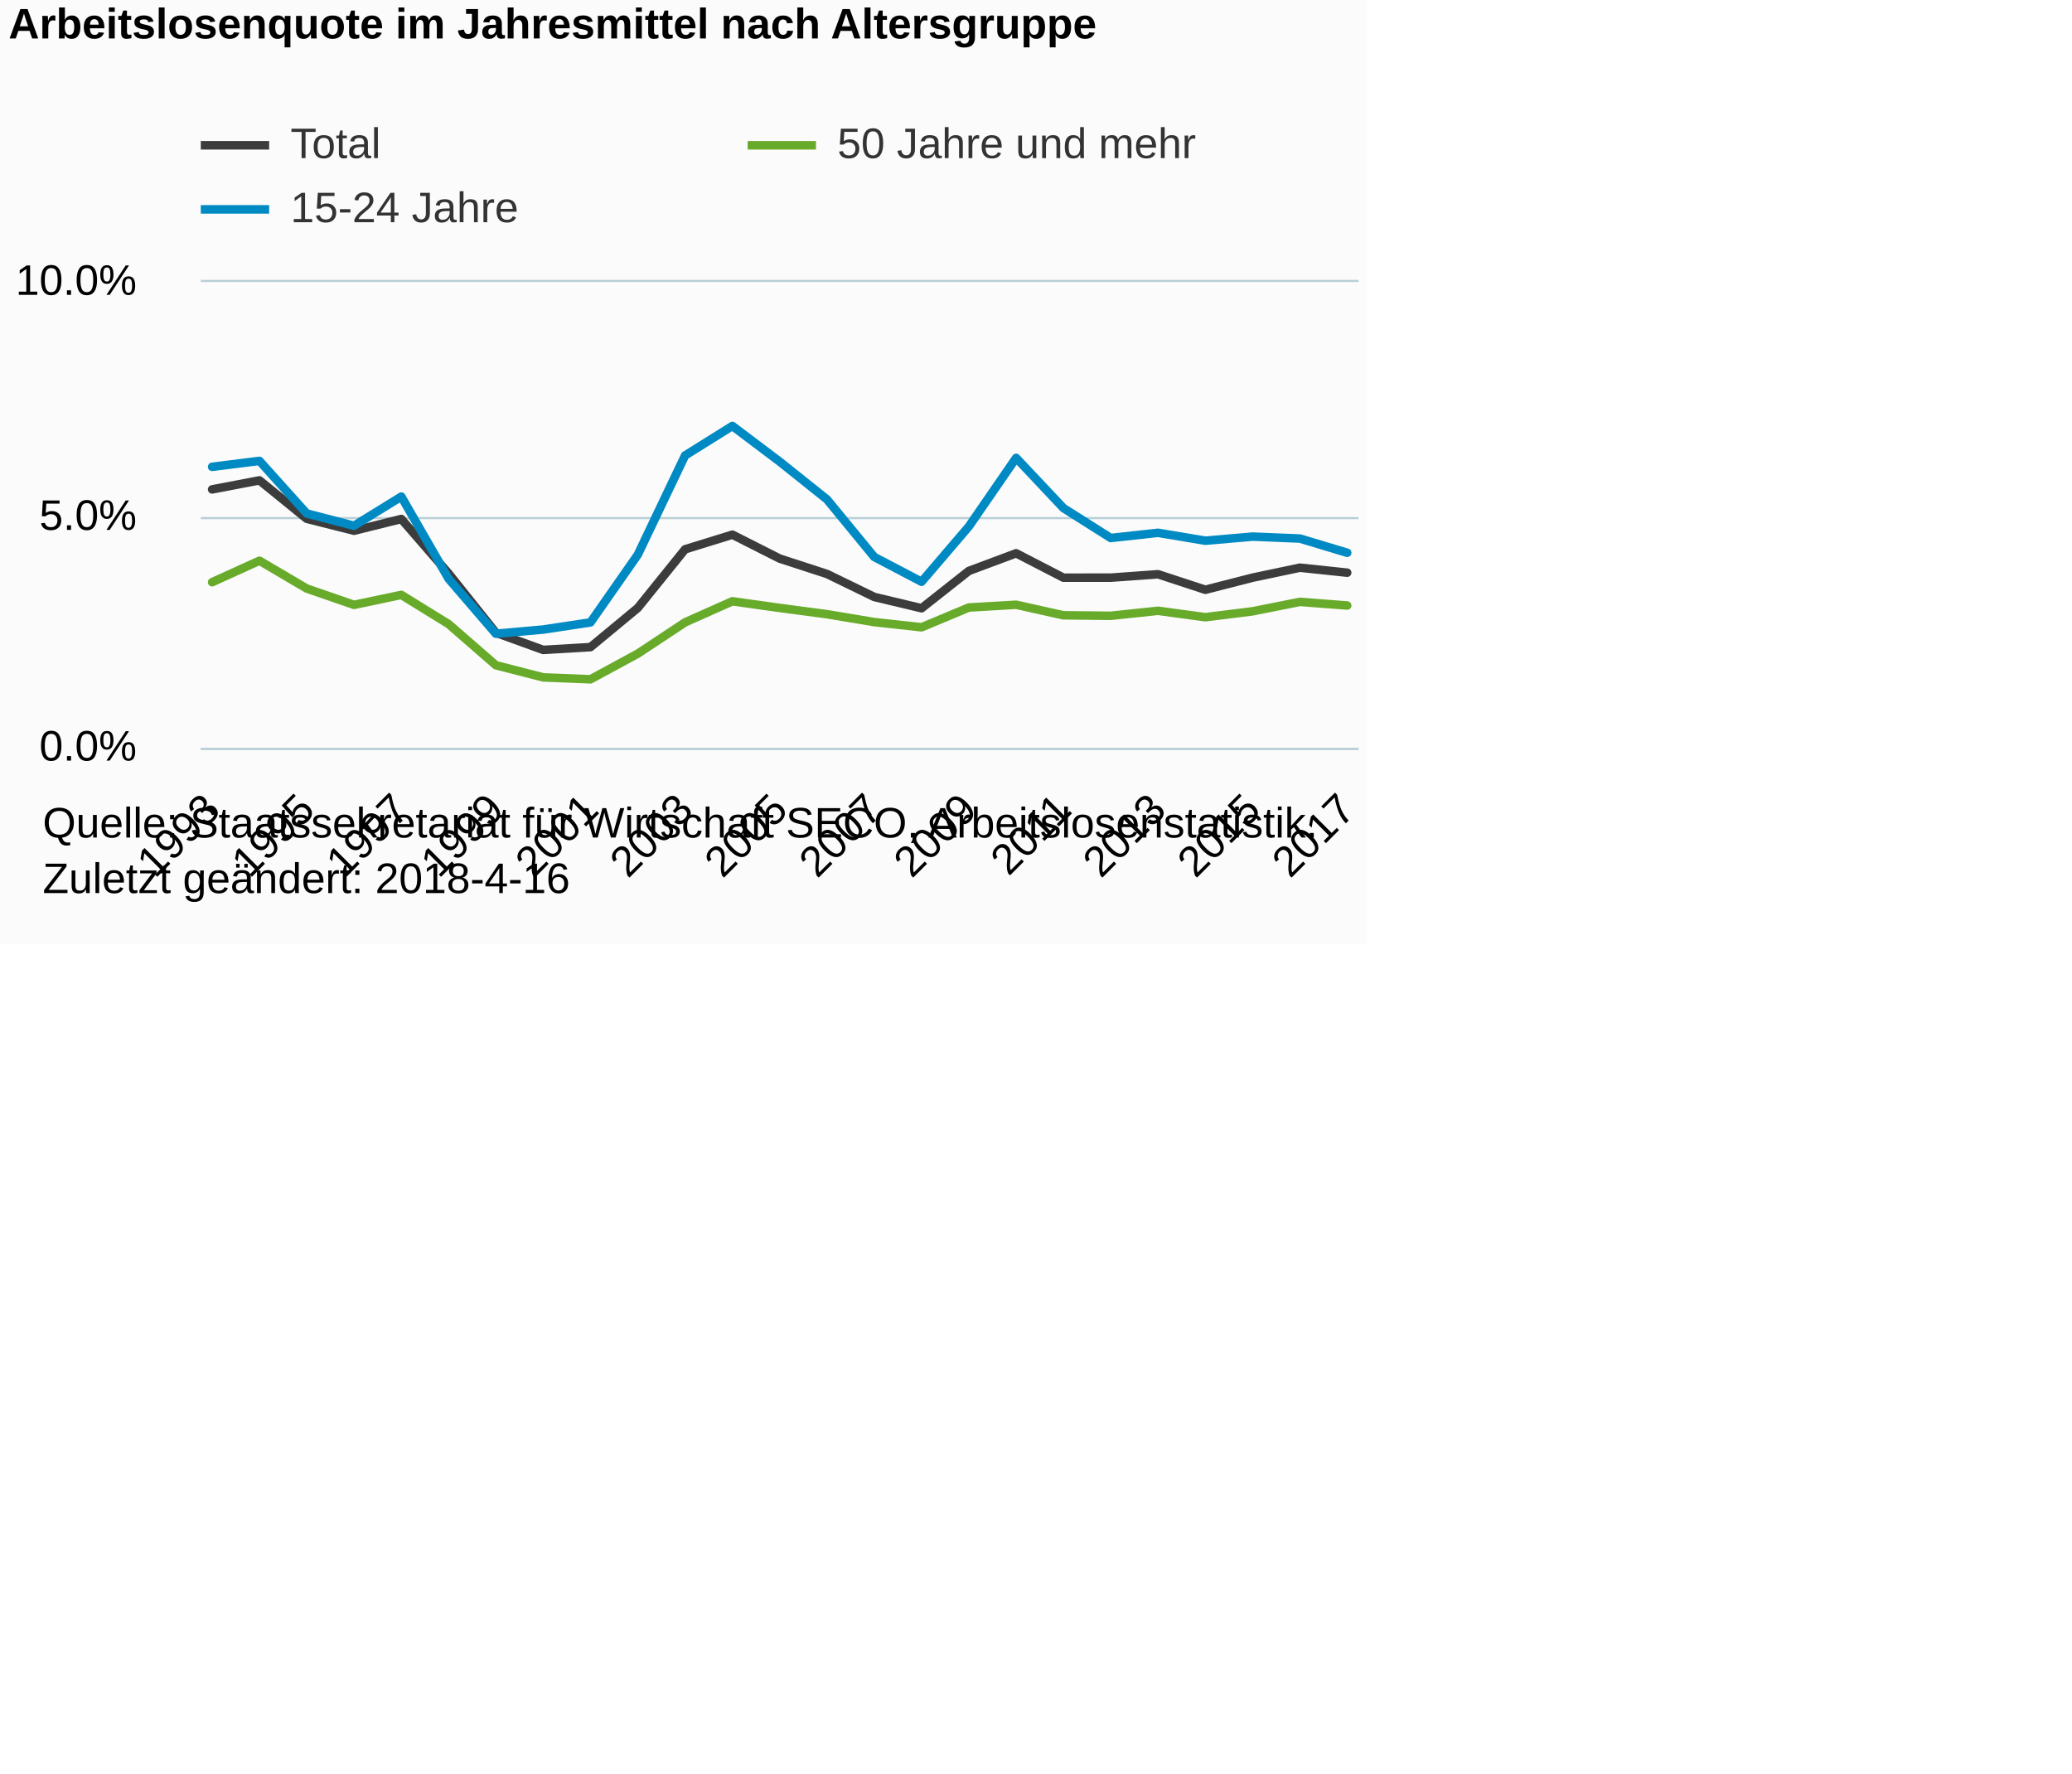
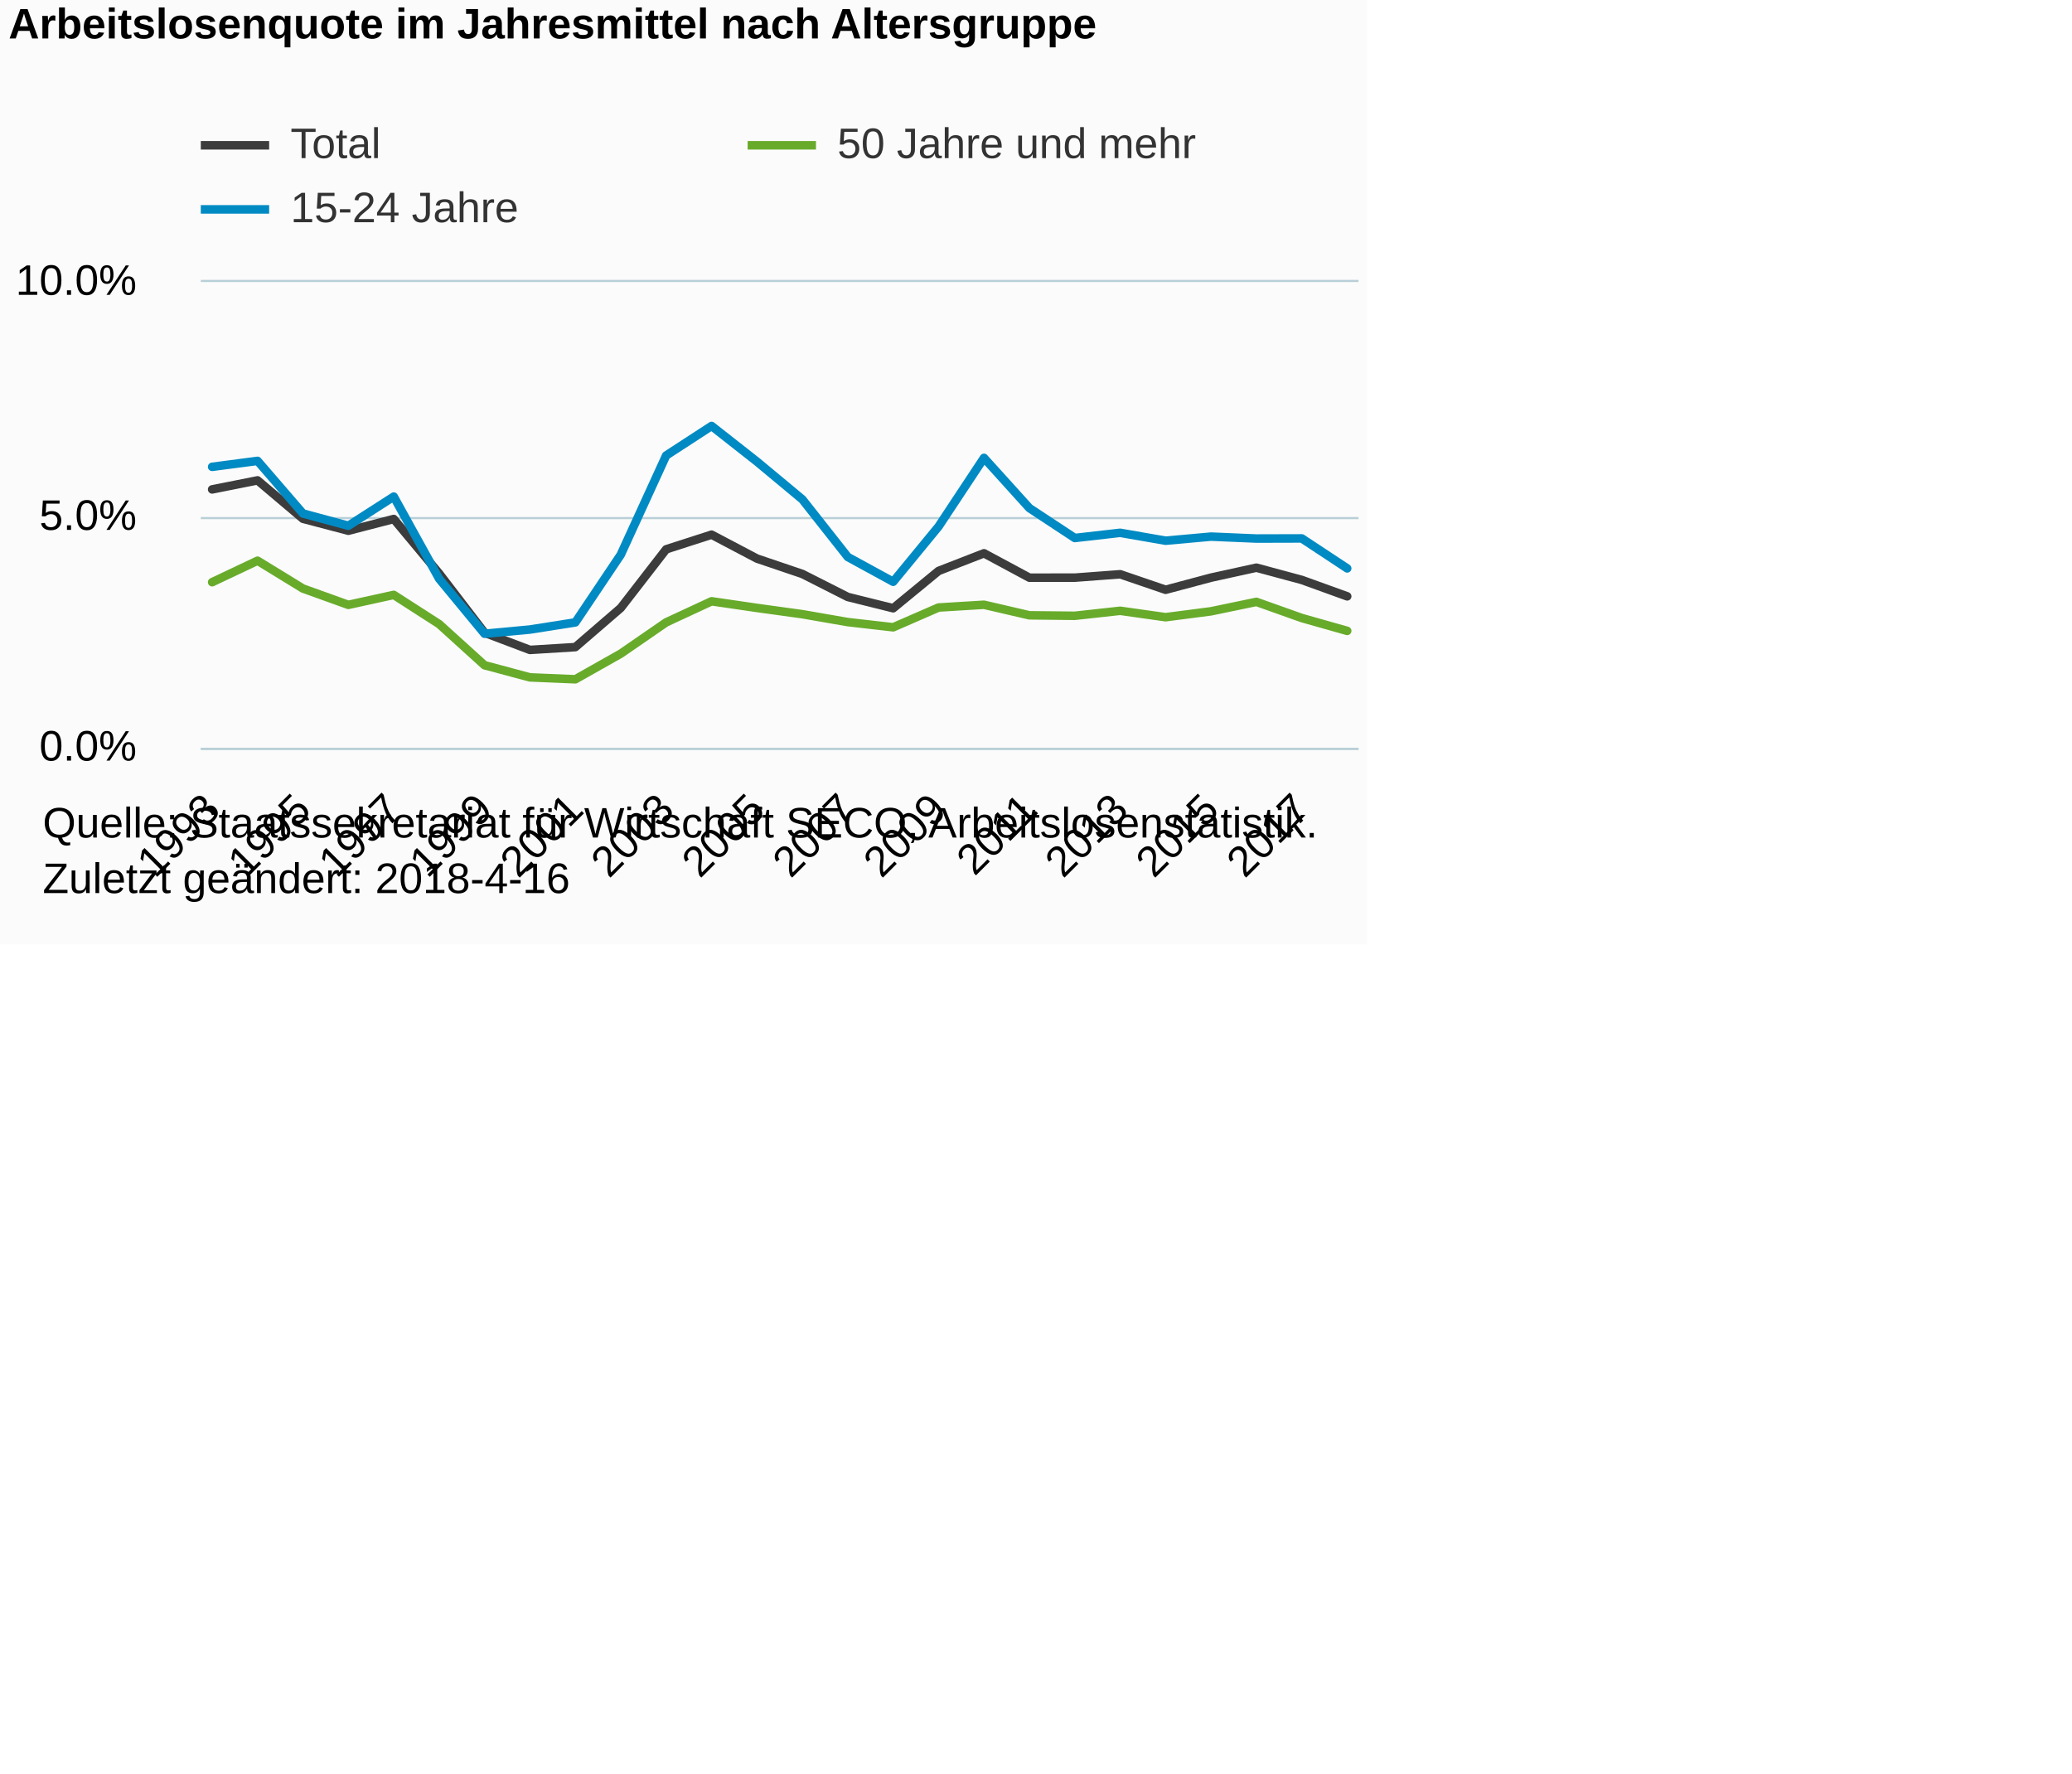
<svg xmlns="http://www.w3.org/2000/svg" version="1.1" class="highcharts-root" style="font-family:Arial;font-size:12px;" viewBox="0 0 485 415">
  <defs>
-     <clipPath id="highcharts-hvhf685-6">
+     <clipPath id="highcharts-3wk1ajq-6">
      <rect x="0" y="0" width="271" height="109" fill="none" />
    </clipPath>
-     <clipPath id="highcharts-hvhf685-7">
+     <clipPath id="highcharts-3wk1ajq-7">
      <rect x="0" y="0" width="271" height="109" fill="none" />
    </clipPath>
  </defs>
  <rect fill="#fbfbfb" class="highcharts-background" x="0" y="0" width="320" height="221" rx="0" ry="0" />
  <rect fill="none" class="highcharts-plot-background" x="47" y="66" width="271" height="109" />
  <g class="highcharts-pane-group" data-z-index="0" />
  <g class="highcharts-grid highcharts-xaxis-grid " data-z-index="1">
    <path fill="none" data-z-index="1" class="highcharts-grid-line" d="M 49.5 66 L 49.5 175" opacity="1" />
-     <path fill="none" data-z-index="1" class="highcharts-grid-line" d="M 60.5 66 L 60.5 175" opacity="1" />
-     <path fill="none" data-z-index="1" class="highcharts-grid-line" d="M 71.5 66 L 71.5 175" opacity="1" />
-     <path fill="none" data-z-index="1" class="highcharts-grid-line" d="M 82.5 66 L 82.5 175" opacity="1" />
-     <path fill="none" data-z-index="1" class="highcharts-grid-line" d="M 93.5 66 L 93.5 175" opacity="1" />
-     <path fill="none" data-z-index="1" class="highcharts-grid-line" d="M 104.5 66 L 104.5 175" opacity="1" />
-     <path fill="none" data-z-index="1" class="highcharts-grid-line" d="M 115.5 66 L 115.5 175" opacity="1" />
-     <path fill="none" data-z-index="1" class="highcharts-grid-line" d="M 126.5 66 L 126.5 175" opacity="1" />
-     <path fill="none" data-z-index="1" class="highcharts-grid-line" d="M 137.5 66 L 137.5 175" opacity="1" />
-     <path fill="none" data-z-index="1" class="highcharts-grid-line" d="M 148.5 66 L 148.5 175" opacity="1" />
-     <path fill="none" data-z-index="1" class="highcharts-grid-line" d="M 159.5 66 L 159.5 175" opacity="1" />
-     <path fill="none" data-z-index="1" class="highcharts-grid-line" d="M 170.5 66 L 170.5 175" opacity="1" />
-     <path fill="none" data-z-index="1" class="highcharts-grid-line" d="M 182.5 66 L 182.5 175" opacity="1" />
-     <path fill="none" data-z-index="1" class="highcharts-grid-line" d="M 193.5 66 L 193.5 175" opacity="1" />
-     <path fill="none" data-z-index="1" class="highcharts-grid-line" d="M 204.5 66 L 204.5 175" opacity="1" />
-     <path fill="none" data-z-index="1" class="highcharts-grid-line" d="M 215.5 66 L 215.5 175" opacity="1" />
-     <path fill="none" data-z-index="1" class="highcharts-grid-line" d="M 226.5 66 L 226.5 175" opacity="1" />
-     <path fill="none" data-z-index="1" class="highcharts-grid-line" d="M 237.5 66 L 237.5 175" opacity="1" />
-     <path fill="none" data-z-index="1" class="highcharts-grid-line" d="M 248.5 66 L 248.5 175" opacity="1" />
-     <path fill="none" data-z-index="1" class="highcharts-grid-line" d="M 259.5 66 L 259.5 175" opacity="1" />
-     <path fill="none" data-z-index="1" class="highcharts-grid-line" d="M 270.5 66 L 270.5 175" opacity="1" />
-     <path fill="none" data-z-index="1" class="highcharts-grid-line" d="M 281.5 66 L 281.5 175" opacity="1" />
-     <path fill="none" data-z-index="1" class="highcharts-grid-line" d="M 292.5 66 L 292.5 175" opacity="1" />
-     <path fill="none" data-z-index="1" class="highcharts-grid-line" d="M 303.5 66 L 303.5 175" opacity="1" />
+     <path fill="none" data-z-index="1" class="highcharts-grid-line" d="M 59.5 66 L 59.5 175" opacity="1" />
+     <path fill="none" data-z-index="1" class="highcharts-grid-line" d="M 70.5 66 L 70.5 175" opacity="1" />
+     <path fill="none" data-z-index="1" class="highcharts-grid-line" d="M 81.5 66 L 81.5 175" opacity="1" />
+     <path fill="none" data-z-index="1" class="highcharts-grid-line" d="M 91.5 66 L 91.5 175" opacity="1" />
+     <path fill="none" data-z-index="1" class="highcharts-grid-line" d="M 102.5 66 L 102.5 175" opacity="1" />
+     <path fill="none" data-z-index="1" class="highcharts-grid-line" d="M 112.5 66 L 112.5 175" opacity="1" />
+     <path fill="none" data-z-index="1" class="highcharts-grid-line" d="M 123.5 66 L 123.5 175" opacity="1" />
+     <path fill="none" data-z-index="1" class="highcharts-grid-line" d="M 134.5 66 L 134.5 175" opacity="1" />
+     <path fill="none" data-z-index="1" class="highcharts-grid-line" d="M 144.5 66 L 144.5 175" opacity="1" />
+     <path fill="none" data-z-index="1" class="highcharts-grid-line" d="M 155.5 66 L 155.5 175" opacity="1" />
+     <path fill="none" data-z-index="1" class="highcharts-grid-line" d="M 166.5 66 L 166.5 175" opacity="1" />
+     <path fill="none" data-z-index="1" class="highcharts-grid-line" d="M 176.5 66 L 176.5 175" opacity="1" />
+     <path fill="none" data-z-index="1" class="highcharts-grid-line" d="M 187.5 66 L 187.5 175" opacity="1" />
+     <path fill="none" data-z-index="1" class="highcharts-grid-line" d="M 197.5 66 L 197.5 175" opacity="1" />
+     <path fill="none" data-z-index="1" class="highcharts-grid-line" d="M 208.5 66 L 208.5 175" opacity="1" />
+     <path fill="none" data-z-index="1" class="highcharts-grid-line" d="M 219.5 66 L 219.5 175" opacity="1" />
+     <path fill="none" data-z-index="1" class="highcharts-grid-line" d="M 229.5 66 L 229.5 175" opacity="1" />
+     <path fill="none" data-z-index="1" class="highcharts-grid-line" d="M 240.5 66 L 240.5 175" opacity="1" />
+     <path fill="none" data-z-index="1" class="highcharts-grid-line" d="M 251.5 66 L 251.5 175" opacity="1" />
+     <path fill="none" data-z-index="1" class="highcharts-grid-line" d="M 261.5 66 L 261.5 175" opacity="1" />
+     <path fill="none" data-z-index="1" class="highcharts-grid-line" d="M 272.5 66 L 272.5 175" opacity="1" />
+     <path fill="none" data-z-index="1" class="highcharts-grid-line" d="M 282.5 66 L 282.5 175" opacity="1" />
+     <path fill="none" data-z-index="1" class="highcharts-grid-line" d="M 293.5 66 L 293.5 175" opacity="1" />
+     <path fill="none" data-z-index="1" class="highcharts-grid-line" d="M 304.5 66 L 304.5 175" opacity="1" />
    <path fill="none" data-z-index="1" class="highcharts-grid-line" d="M 314.5 66 L 314.5 175" opacity="1" />
  </g>
  <g class="highcharts-grid highcharts-yaxis-grid " data-z-index="1">
    <path fill="none" stroke="#B9CFD7" stroke-width="0.5" data-z-index="1" class="highcharts-grid-line" d="M 47 175.25 L 318 175.25" opacity="1" />
    <path fill="none" stroke="#B9CFD7" stroke-width="0.5" data-z-index="1" class="highcharts-grid-line" d="M 47 121.25 L 318 121.25" opacity="1" />
    <path fill="none" stroke="#B9CFD7" stroke-width="0.5" data-z-index="1" class="highcharts-grid-line" d="M 47 65.75 L 318 65.75" opacity="1" />
  </g>
  <rect fill="none" class="highcharts-plot-border" data-z-index="1" x="47" y="66" width="271" height="109" />
  <g class="highcharts-axis highcharts-xaxis " data-z-index="2">
    <path fill="none" class="highcharts-axis-line" stroke="#B9CFD7" stroke-width="0.5" data-z-index="7" d="M 47 175.25 L 318 175.25" />
  </g>
  <g class="highcharts-axis highcharts-yaxis " data-z-index="2">
    <path fill="none" class="highcharts-axis-line" data-z-index="7" d="M 47 66 L 47 175" />
  </g>
  <g class="highcharts-series-group" data-z-index="3">
-     <g data-z-index="0.1" class="highcharts-series highcharts-series-0 highcharts-line-series " transform="translate(47,66) scale(1 1)" clip-path="url(#highcharts-hvhf685-7)">
-       <path fill="none" d="M 2.657 48.533 L 13.727 46.418 L 24.797 55.405 L 35.868 58.203 L 46.938 55.456 L 58.008 68.219 L 69.078 82.081 L 80.149 86.095 L 91.219 85.44 L 102.289 76.274 L 113.359 62.551 L 124.43 59.126 L 135.5 64.722 L 146.57 68.321 L 157.641 73.703 L 168.711 76.346 L 179.781 67.612 L 190.851 63.481 L 201.922 69.192 L 212.992 69.188 L 224.062 68.389 L 235.132 72.02 L 246.203 69.186 L 257.273 66.852 L 268.343 68.02" class="highcharts-graph" data-z-index="1" stroke="#3C3C3C" stroke-width="2" stroke-linejoin="round" stroke-linecap="round" />
+     <g data-z-index="0.1" class="highcharts-series highcharts-series-0 highcharts-line-series " transform="translate(47,66) scale(1 1)" clip-path="url(#highcharts-3wk1ajq-7)">
+       <path fill="none" d="M 2.657 48.533 L 13.284 46.418 L 23.912 55.405 L 34.539 58.203 L 45.167 55.456 L 55.794 68.219 L 66.422 82.081 L 77.049 86.095 L 87.676 85.44 L 98.304 76.274 L 108.931 62.551 L 119.559 59.126 L 130.186 64.722 L 140.814 68.321 L 151.441 73.703 L 162.069 76.346 L 172.696 67.612 L 183.324 63.481 L 193.951 69.192 L 204.578 69.188 L 215.206 68.389 L 225.833 72.02 L 236.461 69.186 L 247.088 66.852 L 257.716 69.719 L 268.343 73.558" class="highcharts-graph" data-z-index="1" stroke="#3C3C3C" stroke-width="2" stroke-linejoin="round" stroke-linecap="round" />
    </g>
    <g data-z-index="0.1" class="highcharts-markers highcharts-series-0 highcharts-line-series " transform="translate(47,66) scale(1 1)" clip-path="none" />
-     <g data-z-index="0.1" class="highcharts-series highcharts-series-1 highcharts-line-series " transform="translate(47,66) scale(1 1)" clip-path="url(#highcharts-hvhf685-7)">
-       <path fill="none" d="M 2.657 43.249 L 13.727 41.859 L 24.797 54.171 L 35.868 57.038 L 46.938 50.217 L 58.008 69.443 L 69.078 82.311 L 80.149 81.327 L 91.219 79.652 L 102.289 63.812 L 113.359 40.596 L 124.43 33.685 L 135.5 42.033 L 146.57 50.872 L 157.641 64.343 L 168.711 70.146 L 179.781 57.215 L 190.851 41.158 L 201.922 52.906 L 212.992 59.904 L 224.062 58.69 L 235.132 60.538 L 246.203 59.582 L 257.273 60.035 L 268.343 63.36" class="highcharts-graph" data-z-index="1" stroke="#008AC3" stroke-width="2" stroke-linejoin="round" stroke-linecap="round" />
+     <g data-z-index="0.1" class="highcharts-series highcharts-series-1 highcharts-line-series " transform="translate(47,66) scale(1 1)" clip-path="url(#highcharts-3wk1ajq-7)">
+       <path fill="none" d="M 2.657 43.249 L 13.284 41.859 L 23.912 54.171 L 34.539 57.038 L 45.167 50.217 L 55.794 69.443 L 66.422 82.311 L 77.049 81.327 L 87.676 79.652 L 98.304 63.812 L 108.931 40.596 L 119.559 33.685 L 130.186 42.033 L 140.814 50.872 L 151.441 64.343 L 162.069 70.146 L 172.696 57.215 L 183.324 41.158 L 193.951 52.906 L 204.578 59.904 L 215.206 58.69 L 225.833 60.538 L 236.461 59.582 L 247.088 60.035 L 257.716 60.006 L 268.343 67.015" class="highcharts-graph" data-z-index="1" stroke="#008AC3" stroke-width="2" stroke-linejoin="round" stroke-linecap="round" />
    </g>
    <g data-z-index="0.1" class="highcharts-markers highcharts-series-1 highcharts-line-series " transform="translate(47,66) scale(1 1)" clip-path="none" />
-     <g data-z-index="0.1" class="highcharts-series highcharts-series-2 highcharts-line-series " transform="translate(47,66) scale(1 1)" clip-path="url(#highcharts-hvhf685-7)">
-       <path fill="none" d="M 2.657 70.246 L 13.727 65.218 L 24.797 71.731 L 35.868 75.552 L 46.938 73.219 L 58.008 80.053 L 69.078 89.683 L 80.149 92.522 L 91.219 92.969 L 102.289 86.969 L 113.359 79.646 L 124.43 74.716 L 135.5 76.269 L 146.57 77.738 L 157.641 79.584 L 168.711 80.801 L 179.781 76.174 L 190.851 75.526 L 201.922 77.996 L 212.992 78.109 L 224.062 76.94 L 235.132 78.441 L 246.203 77.063 L 257.273 74.854 L 268.343 75.702" class="highcharts-graph" data-z-index="1" stroke="#68AB2B" stroke-width="2" stroke-linejoin="round" stroke-linecap="round" />
+     <g data-z-index="0.1" class="highcharts-series highcharts-series-2 highcharts-line-series " transform="translate(47,66) scale(1 1)" clip-path="url(#highcharts-3wk1ajq-7)">
+       <path fill="none" d="M 2.657 70.246 L 13.284 65.218 L 23.912 71.731 L 34.539 75.552 L 45.167 73.219 L 55.794 80.053 L 66.422 89.683 L 77.049 92.522 L 87.676 92.969 L 98.304 86.969 L 108.931 79.646 L 119.559 74.716 L 130.186 76.269 L 140.814 77.738 L 151.441 79.584 L 162.069 80.801 L 172.696 76.174 L 183.324 75.526 L 193.951 77.996 L 204.578 78.109 L 215.206 76.94 L 225.833 78.441 L 236.461 77.063 L 247.088 74.854 L 257.716 78.632 L 268.343 81.642" class="highcharts-graph" data-z-index="1" stroke="#68AB2B" stroke-width="2" stroke-linejoin="round" stroke-linecap="round" />
    </g>
    <g data-z-index="0.1" class="highcharts-markers highcharts-series-2 highcharts-line-series " transform="translate(47,66) scale(1 1)" clip-path="none" />
  </g>
  <text x="2" text-anchor="start" class="highcharts-title" data-z-index="4" style="color:#000000;font-size:10px;font-weight:bold;fill:#000000;" y="9">
    <tspan>Arbeitslosenquote im Jahresmittel nach Altersgruppe</tspan>
  </text>
  <text x="2" text-anchor="start" class="highcharts-subtitle" data-z-index="4" style="color:#000000;font-size:10px;font-weight:normal;font-family:Arial;fill:#000000;" y="26" />
  <g class="highcharts-legend" data-z-index="7" transform="translate(47,29)">
    <rect fill="none" class="highcharts-legend-box" rx="0" ry="0" x="0" y="0" width="238" height="25" visibility="visible" />
    <g data-z-index="1">
      <g>
        <g class="highcharts-legend-item highcharts-line-series highcharts-color-undefined highcharts-series-0" data-z-index="1" transform="translate(0,-5)">
          <path fill="none" d="M 0 10 L 16 10" class="highcharts-graph" stroke="#3C3C3C" stroke-width="2" />
          <text x="21" style="color:#333333;font-size:10px;font-weight:normal;cursor:pointer;fill:#333333;" text-anchor="start" data-z-index="2" y="13">
            <tspan>Total</tspan>
          </text>
        </g>
        <g class="highcharts-legend-item highcharts-line-series highcharts-color-undefined highcharts-series-2" data-z-index="1" transform="translate(128,-5)">
          <path fill="none" d="M 0 10 L 16 10" class="highcharts-graph" stroke="#68AB2B" stroke-width="2" />
          <text x="21" y="13" style="color:#333333;font-size:10px;font-weight:normal;cursor:pointer;fill:#333333;" text-anchor="start" data-z-index="2">
            <tspan>50 Jahre und mehr</tspan>
          </text>
        </g>
        <g class="highcharts-legend-item highcharts-line-series highcharts-color-undefined highcharts-series-1" data-z-index="1" transform="translate(0,10)">
          <path fill="none" d="M 0 10 L 16 10" class="highcharts-graph" stroke="#008AC3" stroke-width="2" />
          <text x="21" y="13" style="color:#333333;font-size:10px;font-weight:normal;cursor:pointer;fill:#333333;" text-anchor="start" data-z-index="2">
            <tspan>15-24 Jahre</tspan>
          </text>
        </g>
      </g>
    </g>
  </g>
  <g class="highcharts-axis-labels highcharts-xaxis-labels " data-z-index="7">
    <text x="52.014" style="color:#000000;cursor:default;font-size:10px;white-space:nowrap;fill:#000000;" text-anchor="end" transform="translate(0,0) rotate(-45 52.01389 190)" y="190" opacity="1">1993</text>
    <text x="0" style="color:#000000;cursor:default;font-size:10px;white-space:nowrap;fill:#000000;" text-anchor="end" transform="translate(0,0) rotate(-45 0 -9999)" y="-9999">1994</text>
-     <text x="74.154" style="color:#000000;cursor:default;font-size:10px;white-space:nowrap;fill:#000000;" text-anchor="end" transform="translate(0,0) rotate(-45 74.15441 190)" y="190" opacity="1">1995</text>
+     <text x="73.269" style="color:#000000;cursor:default;font-size:10px;white-space:nowrap;fill:#000000;" text-anchor="end" transform="translate(0,0) rotate(-45 73.26879 190)" y="190" opacity="1">1995</text>
    <text x="0" style="color:#000000;cursor:default;font-size:10px;white-space:nowrap;fill:#000000;" text-anchor="end" transform="translate(0,0) rotate(-45 0 -9999)" y="-9999">1996</text>
-     <text x="96.295" style="color:#000000;cursor:default;font-size:10px;white-space:nowrap;fill:#000000;" text-anchor="end" transform="translate(0,0) rotate(-45 96.29493 190)" y="190" opacity="1">1997</text>
+     <text x="94.524" style="color:#000000;cursor:default;font-size:10px;white-space:nowrap;fill:#000000;" text-anchor="end" transform="translate(0,0) rotate(-45 94.52369 190)" y="190" opacity="1">1997</text>
    <text x="0" style="color:#000000;cursor:default;font-size:10px;white-space:nowrap;fill:#000000;" text-anchor="end" transform="translate(0,0) rotate(-45 0 -9999)" y="-9999">1998</text>
-     <text x="118.435" style="color:#000000;cursor:default;font-size:10px;white-space:nowrap;fill:#000000;" text-anchor="end" transform="translate(0,0) rotate(-45 118.4355 190)" y="190" opacity="1">1999</text>
+     <text x="115.779" style="color:#000000;cursor:default;font-size:10px;white-space:nowrap;fill:#000000;" text-anchor="end" transform="translate(0,0) rotate(-45 115.7786 190)" y="190" opacity="1">1999</text>
    <text x="0" style="color:#000000;cursor:default;font-size:10px;white-space:nowrap;fill:#000000;" text-anchor="end" transform="translate(0,0) rotate(-45 0 -9999)" y="-9999">2000</text>
-     <text x="140.576" style="color:#000000;cursor:default;font-size:10px;white-space:nowrap;fill:#000000;" text-anchor="end" transform="translate(0,0) rotate(-45 140.576 190)" y="190" opacity="1">2001</text>
+     <text x="137.033" style="color:#000000;cursor:default;font-size:10px;white-space:nowrap;fill:#000000;" text-anchor="end" transform="translate(0,0) rotate(-45 137.0335 190)" y="190" opacity="1">2001</text>
    <text x="0" style="color:#000000;cursor:default;font-size:10px;white-space:nowrap;fill:#000000;" text-anchor="end" transform="translate(0,0) rotate(-45 0 -9999)" y="-9999">2002</text>
-     <text x="162.716" style="color:#000000;cursor:default;font-size:10px;white-space:nowrap;fill:#000000;" text-anchor="end" transform="translate(0,0) rotate(-45 162.7165 190)" y="190" opacity="1">2003</text>
+     <text x="158.288" style="color:#000000;cursor:default;font-size:10px;white-space:nowrap;fill:#000000;" text-anchor="end" transform="translate(0,0) rotate(-45 158.2884 190)" y="190" opacity="1">2003</text>
    <text x="0" style="color:#000000;cursor:default;font-size:10px;white-space:nowrap;fill:#000000;" text-anchor="end" transform="translate(0,0) rotate(-45 0 -9999)" y="-9999">2004</text>
-     <text x="184.857" style="color:#000000;cursor:default;font-size:10px;white-space:nowrap;fill:#000000;" text-anchor="end" transform="translate(0,0) rotate(-45 184.857 190)" y="190" opacity="1">2005</text>
+     <text x="179.543" style="color:#000000;cursor:default;font-size:10px;white-space:nowrap;fill:#000000;" text-anchor="end" transform="translate(0,0) rotate(-45 179.5433 190)" y="190" opacity="1">2005</text>
    <text x="0" style="color:#000000;cursor:default;font-size:10px;white-space:nowrap;fill:#000000;" text-anchor="end" transform="translate(0,0) rotate(-45 0 -9999)" y="-9999">2006</text>
-     <text x="206.998" style="color:#000000;cursor:default;font-size:10px;white-space:nowrap;fill:#000000;" text-anchor="end" transform="translate(0,0) rotate(-45 206.9975 190)" y="190" opacity="1">2007</text>
+     <text x="200.798" style="color:#000000;cursor:default;font-size:10px;white-space:nowrap;fill:#000000;" text-anchor="end" transform="translate(0,0) rotate(-45 200.7982 190)" y="190" opacity="1">2007</text>
    <text x="0" style="color:#000000;cursor:default;font-size:10px;white-space:nowrap;fill:#000000;" text-anchor="end" transform="translate(0,0) rotate(-45 0 -9999)" y="-9999">2008</text>
-     <text x="229.138" style="color:#000000;cursor:default;font-size:10px;white-space:nowrap;fill:#000000;" text-anchor="end" transform="translate(0,0) rotate(-45 229.1381 190)" y="190" opacity="1">2009</text>
+     <text x="222.053" style="color:#000000;cursor:default;font-size:10px;white-space:nowrap;fill:#000000;" text-anchor="end" transform="translate(0,0) rotate(-45 222.0531 190)" y="190" opacity="1">2009</text>
    <text x="0" style="color:#000000;cursor:default;font-size:10px;white-space:nowrap;fill:#000000;" text-anchor="end" transform="translate(0,0) rotate(-45 0 -9999)" y="-9999">2010</text>
-     <text x="251.279" style="color:#000000;cursor:default;font-size:10px;white-space:nowrap;fill:#000000;" text-anchor="end" transform="translate(0,0) rotate(-45 251.2786 190)" y="190" opacity="1">2011</text>
+     <text x="243.308" style="color:#000000;cursor:default;font-size:10px;white-space:nowrap;fill:#000000;" text-anchor="end" transform="translate(0,0) rotate(-45 243.308 190)" y="190" opacity="1">2011</text>
    <text x="0" style="color:#000000;cursor:default;font-size:10px;white-space:nowrap;fill:#000000;" text-anchor="end" transform="translate(0,0) rotate(-45 0 -9999)" y="-9999">2012</text>
-     <text x="273.419" style="color:#000000;cursor:default;font-size:10px;white-space:nowrap;fill:#000000;" text-anchor="end" transform="translate(0,0) rotate(-45 273.4191 190)" y="190" opacity="1">2013</text>
+     <text x="264.563" style="color:#000000;cursor:default;font-size:10px;white-space:nowrap;fill:#000000;" text-anchor="end" transform="translate(0,0) rotate(-45 264.5629 190)" y="190" opacity="1">2013</text>
    <text x="0" style="color:#000000;cursor:default;font-size:10px;white-space:nowrap;fill:#000000;" text-anchor="end" transform="translate(0,0) rotate(-45 0 -9999)" y="-9999">2014</text>
-     <text x="295.56" style="color:#000000;cursor:default;font-size:10px;white-space:nowrap;fill:#000000;" text-anchor="end" transform="translate(0,0) rotate(-45 295.5596 190)" y="190" opacity="1">2015</text>
+     <text x="285.818" style="color:#000000;cursor:default;font-size:10px;white-space:nowrap;fill:#000000;" text-anchor="end" transform="translate(0,0) rotate(-45 285.8178 190)" y="190" opacity="1">2015</text>
    <text x="0" style="color:#000000;cursor:default;font-size:10px;white-space:nowrap;fill:#000000;" text-anchor="end" transform="translate(0,0) rotate(-45 0 -9999)" y="-9999">2016</text>
-     <text x="317.7" style="color:#000000;cursor:default;font-size:10px;white-space:nowrap;fill:#000000;" text-anchor="end" transform="translate(0,0) rotate(-45 317.7002 190)" y="190" opacity="1">2017</text>
+     <text x="307.073" style="color:#000000;cursor:default;font-size:10px;white-space:nowrap;fill:#000000;" text-anchor="end" transform="translate(0,0) rotate(-45 307.0727 190)" y="190" opacity="1">2017</text>
+     <text x="0" style="color:#000000;cursor:default;font-size:10px;white-space:nowrap;fill:#000000;" text-anchor="end" transform="translate(0,0) rotate(-45 0 -9999)" y="-9999">2018</text>
  </g>
  <g class="highcharts-axis-labels highcharts-yaxis-labels " data-z-index="7">
    <text x="32" style="color:#000000;cursor:default;font-size:10;fill:#000000;" text-anchor="end" transform="translate(0,0)" y="178" opacity="1">0.0%</text>
    <text x="32" style="color:#000000;cursor:default;font-size:10;fill:#000000;" text-anchor="end" transform="translate(0,0)" y="124" opacity="1">5.0%</text>
    <text x="32" style="color:#000000;cursor:default;font-size:10;fill:#000000;" text-anchor="end" transform="translate(0,0)" y="69" opacity="1">10.0%</text>
  </g>
  <text x="10" class="highcharts-credits" text-anchor="start" data-z-index="8" style="cursor:default;color:#000000;font-size:10px;fill:#000000;" y="196">
    <tspan>Quelle: Staatssekretariat für Wirtschaft SECO, Arbeitslosenstatistik.</tspan>
    <tspan x="10" dy="13">Zuletzt geändert: 2018-4-16</tspan>
  </text>
</svg>
